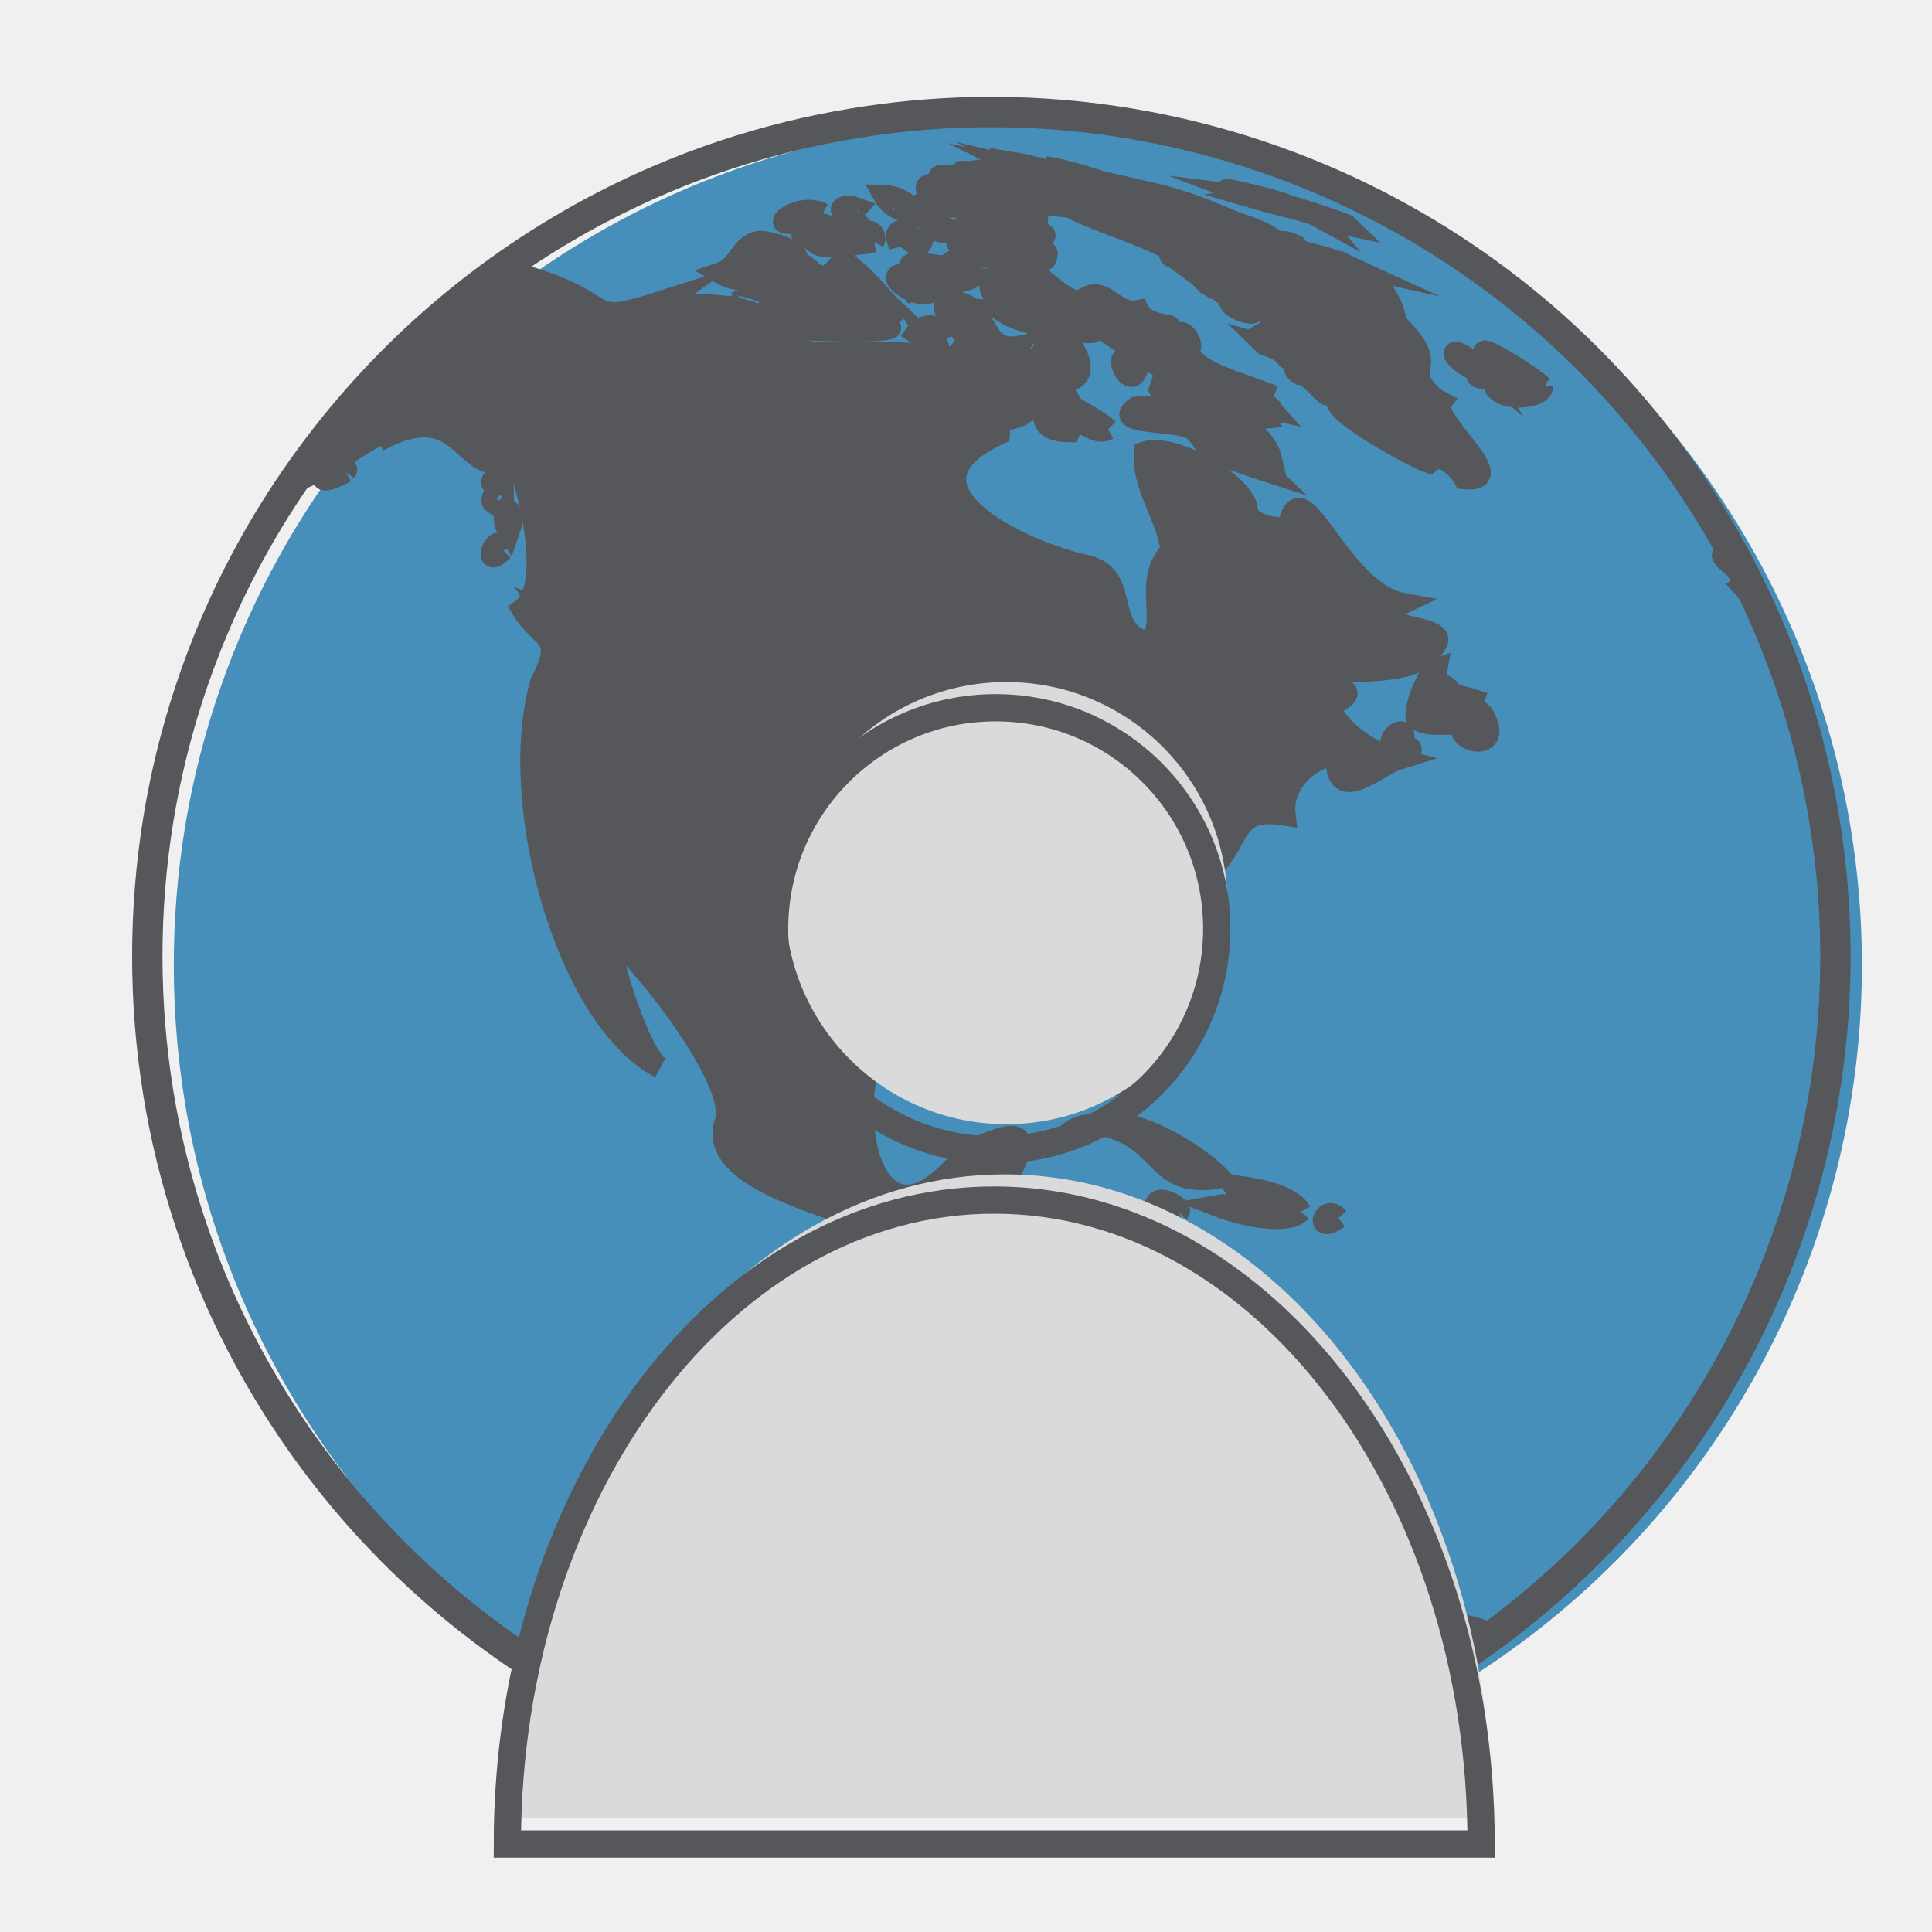
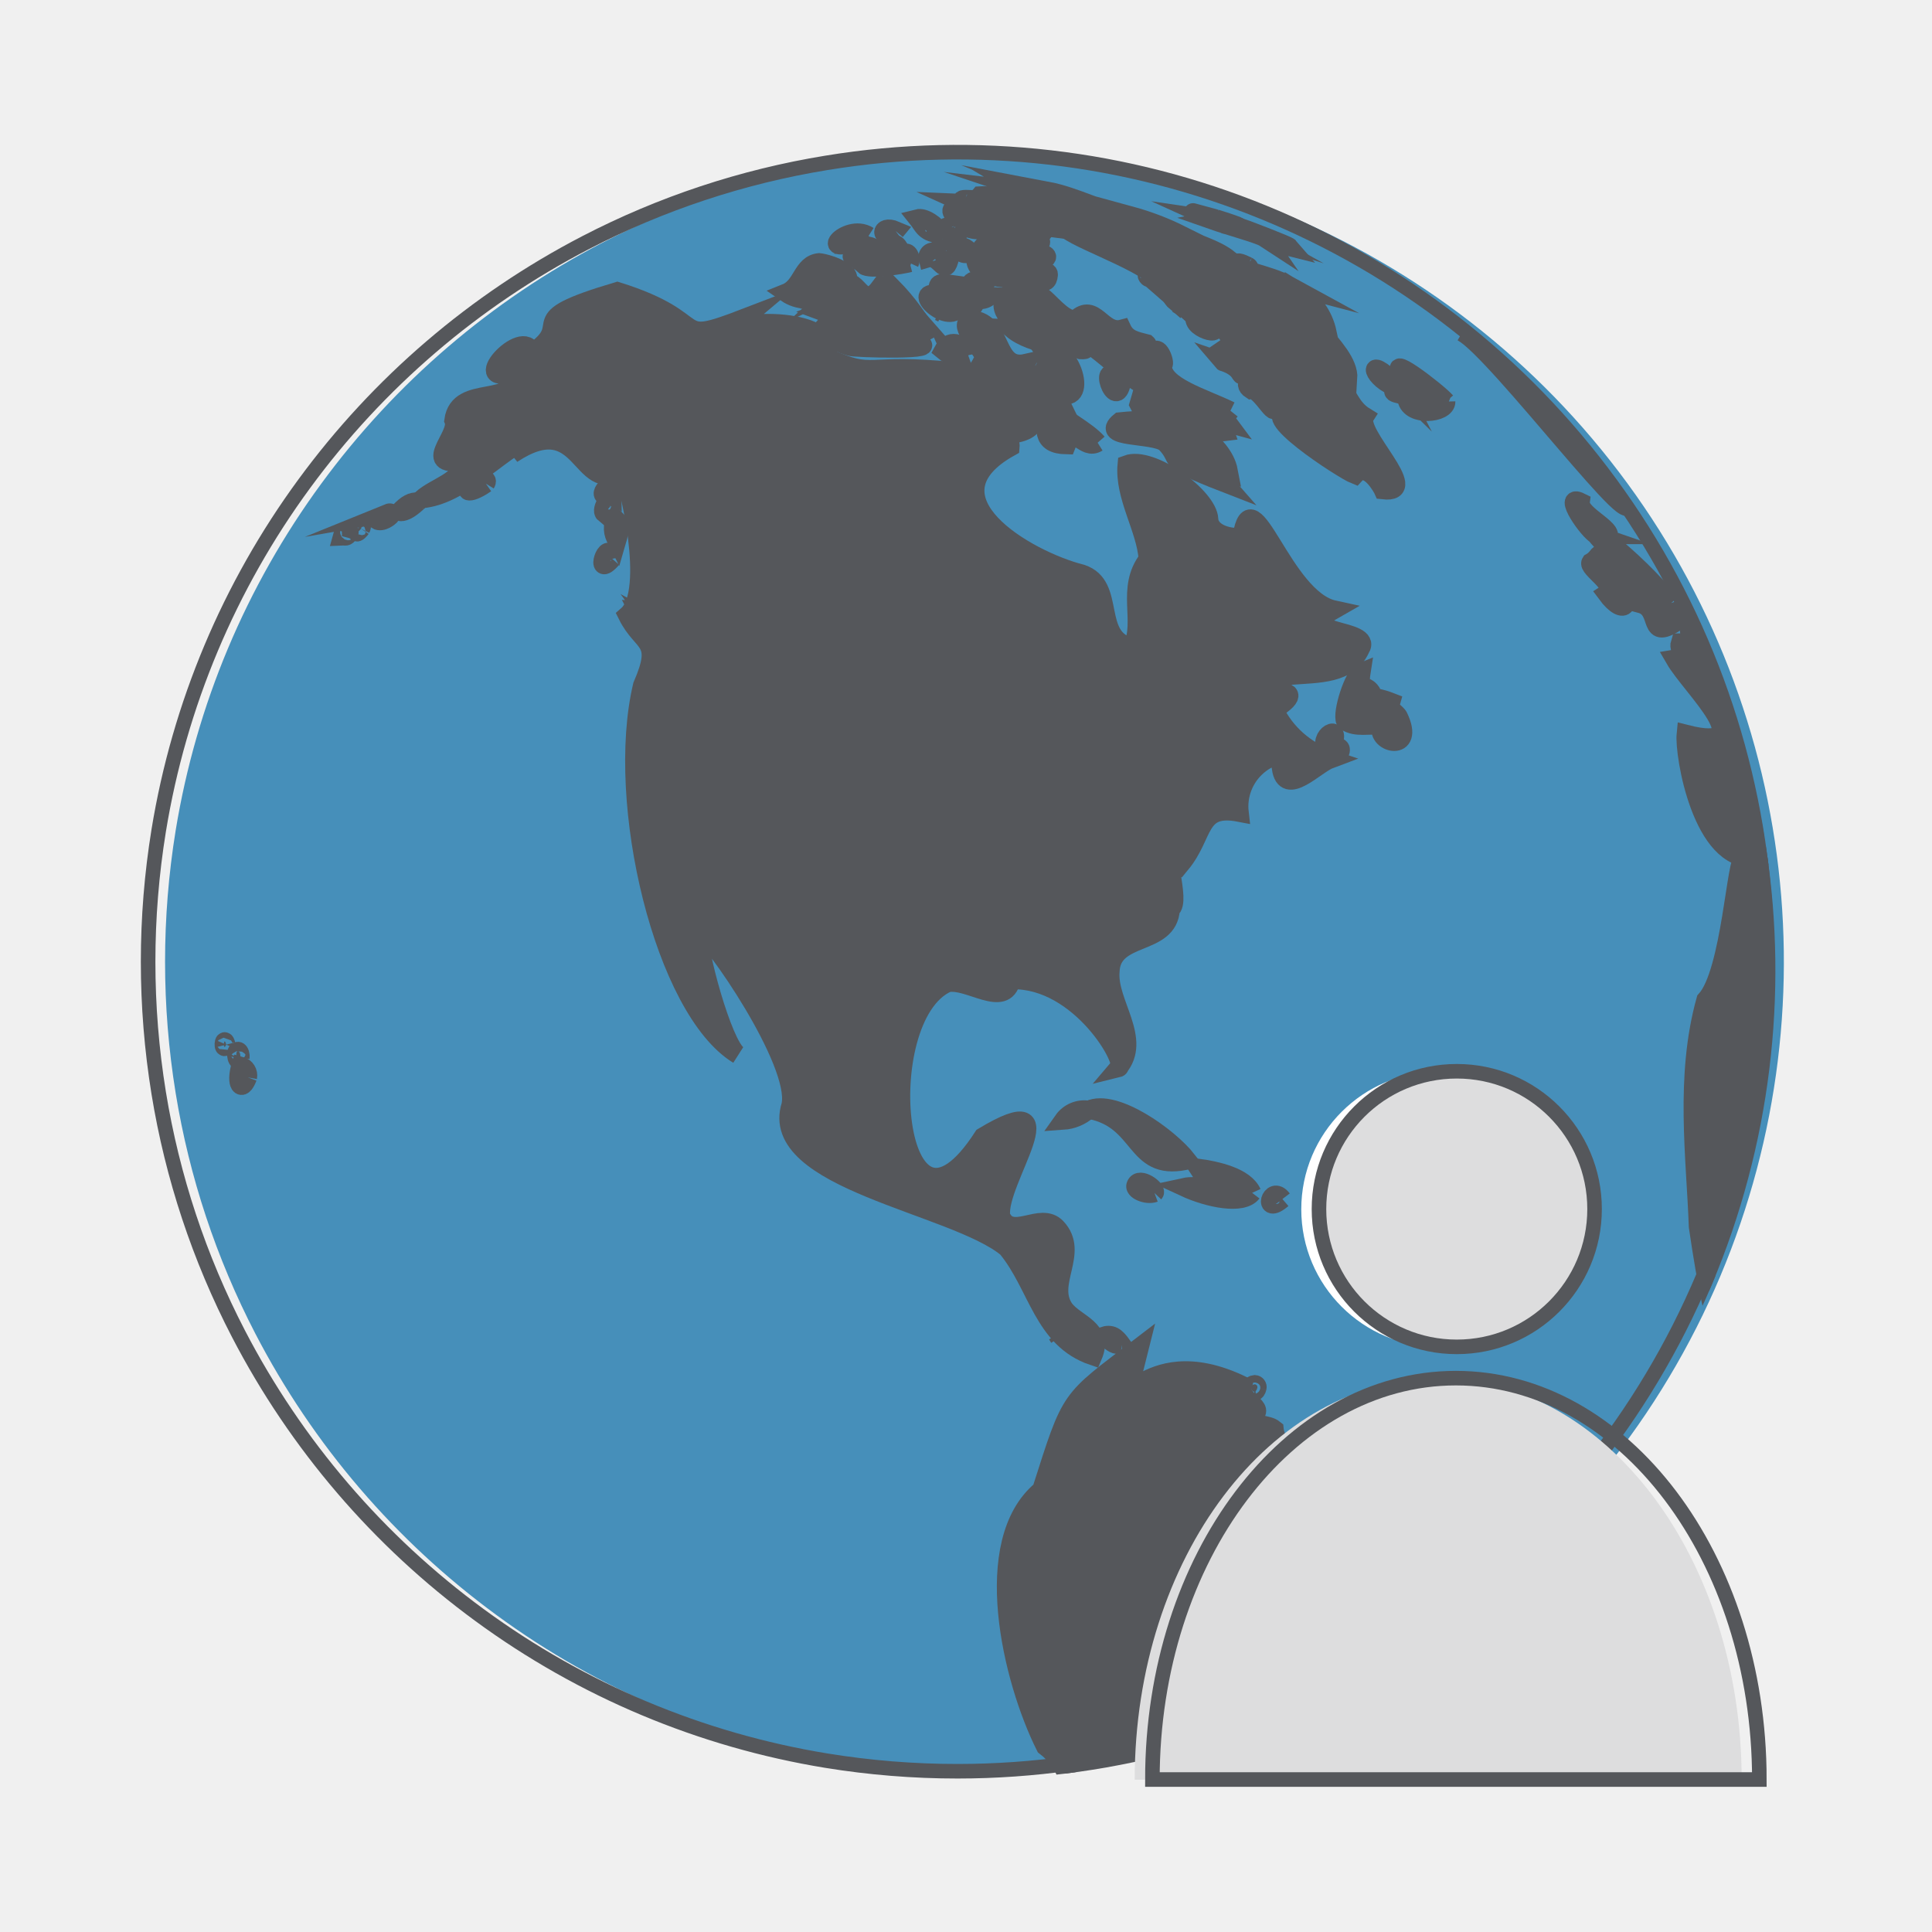
<svg xmlns="http://www.w3.org/2000/svg" id="Layer_1" data-name="Layer 1" viewBox="0 0 141.732 141.732">
  <defs>
-     <style>.cls-1,.cls-3,.cls-7{fill:none;}.cls-2{fill:#468fba;}.cls-3,.cls-5,.cls-7{stroke:#55575b;stroke-miterlimit:10;}.cls-3{stroke-width:2.227px;}.cls-4{clip-path:url(#clip-path);}.cls-5{fill:#55575b;stroke-width:1.547px;}.cls-6{fill:#dadada;}.cls-7{stroke-width:2px;}</style>
+     <style>.cls-1,.cls-3{fill:none;}.cls-2{fill:#468fba;}.cls-3,.cls-5,.cls-8{stroke:#55575b;stroke-miterlimit:10;}.cls-3,.cls-8{stroke-width:1.068px;}.cls-4{clip-path:url(#clip-path);}.cls-5{fill:#55575b;stroke-width:1.357px;}.cls-6{fill:#fff;}.cls-7,.cls-8{fill:#ddddde;}</style>
    <clipPath id="clip-path">
-       <path class="cls-1" d="M71.986,132.151a62.356,62.356,0,0,1-10.044-.811,61.658,61.658,0,0,1-26.528-11.138A62.181,62.181,0,0,1,16.971,98.682a61.49,61.49,0,0,1-6.102-18.414,62.644,62.644,0,0,1,0-20.09,61.654,61.654,0,0,1,11.138-26.529A62.176,62.176,0,0,1,43.528,15.208a61.492,61.492,0,0,1,18.414-6.101A61.931,61.931,0,1,1,71.986,132.151Z" />
+       <path class="cls-1" d="M70.871,130.56a59.793,59.793,0,0,1-9.632-.777,59.125,59.125,0,0,1-25.439-10.681A59.627,59.627,0,0,1,18.116,98.466a58.964,58.964,0,0,1-5.851-17.657,60.072,60.072,0,0,1,0-19.265,59.122,59.122,0,0,1,10.681-25.439A59.621,59.621,0,0,1,43.581,18.421a58.965,58.965,0,0,1,17.657-5.851A59.387,59.387,0,1,1,70.871,130.56Z" />
    </clipPath>
  </defs>
-   <path class="cls-2" d="M74.677,132.729a62.356,62.356,0,0,1-10.044-.811,61.658,61.658,0,0,1-26.528-11.138A62.181,62.181,0,0,1,19.662,99.26,61.489,61.489,0,0,1,13.56,80.846a62.644,62.644,0,0,1,0-20.09A61.655,61.655,0,0,1,24.698,34.227,62.176,62.176,0,0,1,46.219,15.786a61.492,61.492,0,0,1,18.414-6.101,61.931,61.931,0,1,1,10.044,123.045Z" />
-   <path class="cls-3" d="M72.734,132.082a62.356,62.356,0,0,1-10.044-.811A61.658,61.658,0,0,1,36.162,120.133,62.181,62.181,0,0,1,17.719,98.613a61.489,61.489,0,0,1-6.102-18.414,62.645,62.645,0,0,1,0-20.09A61.655,61.655,0,0,1,22.756,33.58,62.176,62.176,0,0,1,44.276,15.139,61.492,61.492,0,0,1,62.69,9.038a61.931,61.931,0,1,1,10.044,123.045Z" />
+   <path class="cls-2" d="M71.492,129.939a59.793,59.793,0,0,1-9.632-.777A59.125,59.125,0,0,1,36.422,118.481,59.627,59.627,0,0,1,18.737,97.845a58.964,58.964,0,0,1-5.851-17.657,60.072,60.072,0,0,1,0-19.265,59.122,59.122,0,0,1,10.681-25.439A59.621,59.621,0,0,1,44.203,17.8a58.965,58.965,0,0,1,17.657-5.851A59.387,59.387,0,1,1,71.492,129.939Z" />
+   <path class="cls-3" d="M70.25,129.939a59.793,59.793,0,0,1-9.632-.777A59.125,59.125,0,0,1,35.179,118.481,59.627,59.627,0,0,1,17.494,97.845a58.964,58.964,0,0,1-5.851-17.657,60.072,60.072,0,0,1,0-19.265A59.122,59.122,0,0,1,22.324,35.483,59.621,59.621,0,0,1,42.96,17.8a58.965,58.965,0,0,1,17.657-5.851,59.387,59.387,0,1,1,9.632,117.99Z" />
  <g class="cls-4">
-     <path class="cls-5" d="M113.704,125.95c-3.756,4.617-11.138,14.618-18.154,15.85-3.388,3.14-6.034,7.23-11.543,7.386-.157,2.175-.236,3.267-3.172,3.137-4.356.739-6.724,6.827-10.018,9.681.003.683,1.328,2.083-1.328,1.222,1.258-.36.619-.87-.319-1.08,1.107-1.621-.496-3.801.764-4.859l-.102.318c-.304-3.28,15.099-21.014,6.674-26.379-3.053-5.091-6.059-15.642-.345-19.614,2.802-7.342,2.431-6.724,8.993-10.934-2.131,7.125-.24-1.013,9.425,2.942-.419,1.249,2.346,1.617.843,2.419.408.771,1.407.483,2.047.923.309,2.706,8.202,5.527,7.299,6.184,1.045,1.913-.733,3.297-2.792,4.9,4.867,1.067,13.782,2.03,11.73,7.905" />
-     <path class="cls-5" d="M93.451,17.486c-.002.004-.003.002 0-0l-0.0 0" />
-     <path class="cls-5" d="M12.864,38.431c-.266.327-.348.206-.653.218.087-.276.777-.607.653-.218" />
-     <path class="cls-5" d="M159.075,89.711a67.412,67.412,0,0,0-6.683-29.192l.002.014c-1.205-1.689-1.205-1.689-1.371-1.811-.118.303-.105.329.566,1.692,1.603,6.679,7.571,10.918,7.474,30.592q.013-.644.012-1.295M150.158,56.221q-.515-.914-1.056-1.815.523.909,1.056,1.815M123.392,28.001a74.857,74.857,0,0,0-8.579-4.961c.23.141.23.141.849.495-.226-.11-.446-.227-.669-.342.249.157.504.306.757.458-.364-.193-.718-.399-1.084-.589,3.126,1.414,17.088,17.022,14.89,12.517,2.202,1.454,3.542,3.58,5.671,5.09.115-.565.289-1.418-11.514-11.815,3.498,1.642,5.673,5.149,8.866,6.889a3.172,3.172,0,0,0-.137-.456c1.983.946,1.64,2.366,4.93,5.809,1.155,3.675-3.777-.423-4.364-1.853.016,1.397,2.363,2.896,2.313,4.558a1.404,1.404,0,0,1-.442-.306c-.248,1.09,1.545,3.271-.32,3.298-.294.769,1.161,1.018-.5,1.245,1.489,2.16,8.121,7.252,1.031,5.744-.191,1.583,1.472,9.867,6.253,9.462.106-11.217,1.633-11.506,7.849-.874a9.99,9.99,0,0,0-.557-2.485,1.727,1.727,0,0,1,.429.32c-1.296-2.612-4.536-4.24-5.186-7.179,2.641,2.156,6.442,8.434,8.109,11.523-.121-.538-.121-.538-1.912-4.711a3.311,3.311,0,0,1,.449.59c-.163-.279-.401-1.401.518-.283.024-.204.024-.204-3.248-7.234.884.745,1.139,1.779,1.74,2.653-5.578-10.946-15.613-20.552-26.66-27.866.145.075.332.185.468.272-.015-.01.034.022.049.032" />
-     <path class="cls-5" d="M155.532,111.181c4.272-12.463,4.397-24.069,1.209-36.871.103.327.232.765.324,1.094.16-2.457-1.436-2.924-3.666-6.075-.352.997.1,1.98.078,2.971-4.974-4.86-3.232-10.714-13.129-8.906-.659-.354-1.142,8.643-3.453,10.737-1.957,5.876-.911,12.089-.689,17.341,3.312,18.812,4.325,4.448,12.925,11.034,1.81,3.409-4.009,22.987-20.205,41.699,2.442-.013,19.036-11.547,26.605-33.025" />
-     <path class="cls-5" d="M69.091,13.188a.38.38,0,0,0-.075-.024c.025.009.05.018.075.024m6.742-.033c.027-.003.063-.011.089-.016-.574-.175-3.353-.83-3.04-.467-.524-.034-.769-.288-1.354-.156.13.099.31.134.437.237a3.752,3.752,0,0,0-1.418-.172c-.063.061.856.361.956.437-6.203-.63.436.813,1.93.913-.815-.04-1.126.054-.875.493-1.581-.583-2.83-.551.906.897-2.468-.516-1.351.621.308.969.147.927-1.785-.685-2.081-.312.419.767-.233,1.266,1.528,1.368.566-.613,2.508.276,3.009.192,2.031-.605-3.847-1.001-.844-1.219,1.345-.061.337-.251.772-.727-.277-.54-2.781-.932-.307-.668-1.066-.615.074-.192.66-.232-.314-.364-.649-.393-.18-.85-.518-.51-2.412-.637-.497-.689" />
-     <path class="cls-5" d="M93.445,29.05c-.329.346-.623.486-.196.964-.863-.199-.508.112-.286.655-1.494.168-1.866-2.086-3.63-1.929-.496,1.371,3.418,2.587,3.947,4.919-.957-.365-1.954-1.568-3.079-1.297.841.805,1.899,1.422,2.738,2.227-5.906-1.918-3.803-1.641-5.447-3.072-1.096-.751-6.118-.305-4.16-1.641,1.98-.183,2.647.117,1.729-1.323.455-1.278.455-1.278.24-1.544-2.023-.872-4.524-3.386-6.604-3.743,1.726,1.154,1.726,1.154,1.064,1.135-.695-.224-4.4-.24-6.322-1.61a6.289,6.289,0,0,0,1.028-.033c-1.217-.481-3.157-1.997-.554-3.027.803.093.753.235.653.517-.899,1.082,2.681,3.947.794,1.575-.376-4.137,2.075.46,3.932.234,1.769-1.406,2.406,1.143,4.243.728.444.792,1.222.901,2.261,1.125.348.255-.354,1.208.645.607.52-.574,1.152,1.075.818,1.018-.204,1.61,3.813,2.534,6.185,3.514" />
-     <path class="cls-5" d="M54.555,20.556l.005 0q-.179-.015-.359-.028c.118.011.236.02.354.028m11.46,3.036a18.08,18.08,0,0,0-3.52-4.015,4.793,4.793,0,0,1-.318,1.439c-.329-.437-.476-.95-.813-1.384-1.725,1.93-2.031-1.332-3.608-.115,2.105-.846-.977-1.741-1.92-1.819-1.581.136-1.526,1.832-3.03,2.336,1.026.605,1.984.669,3.648.112-.306.371-.296.373.195.501,2.219.517.207.532-.584.803,1.092.34,2.259.485,3.321.903-5.907-.302-1.995,1.549-.727,1.792.175.131,9.247.34,5.961-.354-.076-.782.908-.315,1.396-.2" />
-     <path class="cls-5" d="M139.95,137.282c-.117.125-.235.249-.357.371a98.149,98.149,0,0,0,7.262-9.126,79.224,79.224,0,0,1-6.906,8.755" />
-     <path class="cls-5" d="M126.841,38.551l.002.001c-.016-.005-.032-.009-.048-.014l.046.013m-.048-.014.002.001-.031-.009.029.008m6.951,5.225a38.553,38.553,0,0,0-5.977-4.868c1.343-.629-2.461-1.817-2.301-2.86-1.735-.722.683,2.233,1.474,2.547l-.069-.021c.905.959,3.969,3.073,4.073,5.263,2.025.446.425,3.025,3.516,1.256-.952-.761-.417-.615-.716-1.317" />
-     <path class="cls-5" d="M68.603,14.435l.003 0-.021-.001.019.001m.114.004h0c-.037-.002-.075-.002-.112-.003.037.001.074.003.112.003m2.921.346c.034-.006.081-.01.115-.014-3.037-2.327-5.766-1.001-1.895-.004-2.02-.084.918,1.076,1.78.018" />
-     <path class="cls-5" d="M113.277,28.631c-.055-.019-.111-.036-.167-.052.055.017.111.035.167.052m-.106-.284c-.793-.755-6.085-4.157-3.719-1.746-.988-.25-1.403-.606-.752.454-3.196-2.629-2.149-.24-.068.196-.963.679.836.342.934.934.313,1.366,3.633,1.095,3.605.162" />
-     <path class="cls-5" d="M74.764,18.777l.011-.002c-.121.015-.24.037-.359.056.116-.017.232-.036.348-.055m2.058-.134c.11-.757-4.432.029-6.307-1.89-1.296,1.255.869,2.63,4.292,2.018.718-.129,1.904,1.048,2.015-.128" />
-     <path class="cls-5" d="M64.12,17.742c-.727.161-3.695.554-4.176.194.484-.245,1.082-.226,1.567-.468-.551-.018-3.456.067-2.489-.385,1.483-.322.21-1.263,2.797-.08,1.443.573.479-.496.466-.508.667-.641.896.331,1.307.674.209-.531.779.124.527.574" />
-     <path class="cls-5" d="M93.136,14.854q-.15-.037-.301-.072.15.037.301.072m1.747.324c-.656-.207-2.643-.71-2.952-.748a4.43,4.43,0,0,0,.521.163c-.247-.025-.462-.174-.726-.128,1.499.441,4.33,1.088,4.82,1.356l-.028-.033c.688.144,1.384.544,2.311.734-.149-.145-3.559-1.221-3.947-1.344" />
-     <path class="cls-5" d="M108.833,52.468c1.579,2.76-2.121,2.08-1.604.709-1.083-.182-2.259.204-3.279-.371-.369-.647.773-3.548,1.469-3.776-.318,1.697.611.666,1.109,1.895-.072.053.543.062,1.607.409-.213.639.495.779.699,1.135" />
-     <path class="cls-5" d="M92.2,14.424c-.127-.028.174.055.176.05-.056-.021-.118-.032-.176-.05m-.088-.071-2.086-.474c-.071-.019,3.506.902,4.308,1.116-.174-.082-1.274-.4-2.222-.642" />
-     <path class="cls-5" d="M67.063,21.577c-.079-.033-.159-.071-.237-.1.078.034.156.07.237.1m1.73-.821c-.237-.575-1.744-.575-.418-1.331-1.422-.161-1.886-.363-1.629.734-2.893-.469,1.465,2.862,2.047.597" />
-     <path class="cls-5" d="M128.612,41.325c1.941,2.736.826,3.547-.784,1.72,1.102-.595-1.785-1.953-1.441-2.397,1.117-.52.39-1.363,2.225.678" />
-     <path class="cls-5" d="M81.302,31.496c-1.251.657-2.093-1.413-2.84.181-2.38-.038-2.092-1.278-1.523-3.013,1.261,1.05,3.344,1.858,4.363,2.831" />
-     <path class="cls-5" d="M71.817,19.593a1.241,1.241,0,0,1-1.642.924c-.415,2.294-2.153-3.135,1.642-.924" />
-     <path class="cls-5" d="M57.445,16.367a.612.612,0,0,0-.069-.008c.023.003.046.007.069.008m2.916-.702c-2.069-1.1-5.307,2.079,0,0" />
-     <path class="cls-5" d="M65.359,14.842c-.024-.075-.076-.129-.092-.126-.038.013.009.151.092.126m1.74.696.017 0A2.932,2.932,0,0,0,64.822,14.34a2.372,2.372,0,0,0,2.277,1.199" />
-     <path class="cls-5" d="M67.807,17.273c-.452,1.77-.886-.178-2.051.112-.092-.294.415-.809,1.034-.258-.685-.907,1.127-.381,1.017.147" />
-     <path class="cls-5" d="M89.278,86.434c-4.719.784-3.856-3.136-8.731-3.911,2.298-.899,7.258,2.042,8.967,3.867-.071.013-.165.033-.237.044" />
-     <path class="cls-5" d="M95.429,88.883c-.864.946-3.942.453-6.23-.434,1.397-.256,2.817.462,1.298-1.47,1.715.197,4.259.665,4.932,1.904" />
-     <path class="cls-5" d="M69.464,24.805a2.71,2.71,0,0,1-2.3-.358,1.304,1.304,0,0,1,2.3.358" />
-     <path class="cls-5" d="M68.103,15.549l.009 0c-.023-.001-.047-.002-.07-.002a.538.538,0,0,0,.062.002m.01 0v0l-.001,0,.001,0m.001,0h0l-.001,0,.001,0m.001,0h0l-.001,0h0l.001,0m.068.002.003 0-.07-.002.067.002m.02.001-.017-.001a.095.095,0,0,0,.017.001m.408-.192c-.042-.177-.445-.392-.979-.429-.957.206,1.043.991.979.429" />
-     <path class="cls-5" d="M83.545,26.899l-.001-.003c.009.022.018.044.028.065-.008-.021-.017-.041-.026-.062M83.48,26.747l0,0c.006.016.014.031.02.047L83.48,26.747m.025.059c-2.48-2.117-.528,2.594.009.022l.029.067c-.014-.033-.028-.066-.042-.099l.003.007.001.003" />
-     <path class="cls-5" d="M69.256,17.024l.007-0c-.059-.001-.117.007-.175.011.056-.003.112-.007.169-.011m.287-.128c-.08-.337-.903-.554-1.342-.444.289.383,1.032.849,1.342.444" />
-     <path class="cls-5" d="M62.831,15.306c-1.416.893-1.571-.621.042-.043-.012.013-.029.03-.042.043" />
-     <path class="cls-5" d="M105.515,117.276c-1.163,1.254-2.193,1.04-2.173.423-.004.041-.007.082-.011.123.008-.096.016-.193.024-.289-.001.026-.003.053-.005.079-.239-.967,2.116-.903,2.166-.337" />
-     <path class="cls-5" d="M77.756,99.96c-.05-.08-.112-.154-.168-.232.058.076.107.157.168.232M42.069,47.894,42.081,47.865a1.573,1.573,0,0,0-.49.915,4.99,4.99,0,0,0,.479-.885m.079-.217a2.75,2.75,0,0,1-.557,1.102c-.184-1.258-.057-2.505-.989-3.567,1.339.609,2.004,1.459,1.547,2.465m-1.615-2.503a1.428,1.428,0,0,1-1.294-.852,1.49,1.49,0,0,1,1.313.851l-.019 0m64.808,2.088c1.255-1.647-6.482-1.053-2.412-2.992-4.712-.85-7.495-10.48-8.446-5.597-.834.176-2.933-.165-2.992-1.332-.087-1.698-5.257-4.895-7.521-4.184-.28,2.453,1.744,4.916,1.925,7.247-2.057,2.224-.273,4.751-1.442,6.741-3.657-.661-1.363-4.735-4.613-5.628-5.075-1.069-14.8-5.843-6.516-9.684.071-.593-.652-.762-1.171-.999,3.355.274,4.838-1.418,1.107-2.502,2.097.383,3.752.722,2.725-.468.607-.138.607-.138,1.732.231l-.261-.448c3.341,1.348,1.432-4.013-1.232-3.355,1.739,2.116-2.915,3.316-1.475,1.113-2.933.552-2.026-3.125-4.908-3.323-1.58.267.568,1.816,1.103,2.853-.995,1.893-1.577,1.374-2.712.292a1.128,1.128,0,0,1,.106.826c-8.46-.757-7.332.625-11.806-1.107,1.294-3.09-8.363-3.119-9.987-1.67-.248-.957,1.858-.848,2.575-1.357-7.151,2.296-2.819.319-11.738-2.01C27.988,22.236,33.75,22.239,29.579,24.612c-.719-2.212-6.395,2.96-1.238,1.36-.096,2.953-5.466.904-5.937,3.818.587,1.183-3.304,3.737,1.195,3.086-.69,1.654-2.769,1.938-4.129,2.931,3.725-.268,6.808-3.503,10.236-4.852-.641.478-1.318.921-1.94,1.418,6.514-3.603,6.104,3.304,10.03,1.262.571.689,3.003,9.242.491,11.059,1.403,2.361,3.24,1.782,1.37,5.384-2.539,8.949,1.987,24.787,8.768,28.254-1.399-.775-3.788-8.148-3.585-9.512,1.124.324,9.214,10.09,8.394,13.362-2.185,5.74,14.929,7.582,19.769,10.926,2.835,2.881,3.26,6.955,7.874,8.268,1.06-2.094-1.563-2.464-2.598-3.612-1.645-1.962,1.44-4.312-.73-6.231-1.452-1.284-4.147,1.012-5.089-.879-.42-2.666,6.609-10.209-1.637-6.069-8.147,10.58-10.303-9.125-3.257-11.754,1.936-.34,5.244,2.023,5.848-.229,6.347-.154,10.771,6.527,9.791,6.729,2.236-2.186-.98-4.976-.741-7.365.109-2.991,5.312-1.867,5.517-4.781,1.112-.597-1.164-5.096.943-3.46,2.222-2.248,1.46-4.558,5.35-3.931-.342-2.86,2.851-5.262,6.148-4.409-2.227.871-2.227.871-2.346,1.008.404,2.289,3.13-.264,4.512-.694a8.433,8.433,0,0,1-5.132-3.782c4.308-2.177-2.84-1.62-4.213,1.027,1.209-6.065,9.945-1.73,12.099-5.683" />
-     <path class="cls-5" d="M103.52,54.96c.047.313-.398.616-1.004.215-1.479-.943,1.027-2.38.366-.75-.236.362.638.23.638.535" />
-     <path class="cls-5" d="M24.8,34.345q-.057.02-.112.042c.037-.014.076-.027.112-.042m-.113.043 0-0-0.0 0m.67.24c.278-.381-.275-.437-.757-.206l.039-.015c-1.662.856-.914,1.176.718.221" />
-     <path class="cls-5" d="M132.175,38.479h0m0,0h0m0,0v0m0,0v0m0,0h0m0,0h0m0,0h0m0,0h0m0,0h0m0,0h0m0,0v0m0,0h0m0,0h0m0,0h0m0,0h0m0,0v0m0,0h0m0,0h0m0,0h0m0,0v0m0,0v0m0,0h0m0,0h0m0,0h0m0,0v0m0,0h0m0,0h0m0,0h0m0,0h0m0,0h0m0,0h0m0,0h0m0,0v0m0,0h0m0,0v0l0,0m0,0h0m0,0,0,0v0m0,0v0m0,0h0m0,0v0m0,0v0m0,0v0m0,0v0m0,0v0m0,0h0m0,0v0m0,0,0,0,0,0m0,0v0m0,0h0m0,0v0m0-0v0m0,0v0m0-0v0m0,0v0m0,0v0m0,0v0m0,0,0,0,0,0m0-0v0m0-0v0m0,0h0m0,0v0m0,0v0m-0-.001,0,0,0.0.001-0-.001m-.009-.075-0-.001c.002.026.006.051.009.076-.003-.025-.006-.05-.009-.075m-.382-.649c-.025-.026-.058-.059-.083-.085-.089.32.316,1.389.464.729l0,0c-.008-.146-.014-.261-.381-.645" />
-     <path class="cls-5" d="M134.678,40.348c1.666,2.211-1.349-1.005,0,0" />
-     <path class="cls-5" d="M3.592,80.048c-.571,1.257-1.177.512-.663-.884a.789.789,0,0,1,.663.884" />
-     <path class="cls-5" d="M37.321,38.95a1.405,1.405,0,0,1-.109-1.649c.423.367.459.796.14,1.701l-.031-.052" />
-     <path class="cls-5" d="M19.099,36.065c-.849.648-1.284.757-1.675.721a2.236,2.236,0,0,1,1.746-.776l-.071.055" />
-     <path class="cls-5" d="M94.086,17.773l-0-0.0.009.008-.009-.008m-.015-.014h0l.015.014-.015-.014m1.028.258c.06.018-1.106-.5-.98-.216.199.124,1.268.405.98.216" />
-     <path class="cls-5" d="M36.912,40.374c-1.76,1.699-.41-1.781,0,0" />
-     <path class="cls-5" d="M86.5,88.895c-.718.222-1.95-.218-1.712-.612.332-.701,2.011.349,1.712.612" />
-     <path class="cls-5" d="M16.61,37.12c-.006.006-.723.558-1.254.297a3.78,3.78,0,0,1,1.171-.565l-.065.009c.225-.076.338.09.148.258" />
-     <path class="cls-5" d="M80.388,82.58a4.278,4.278,0,0,1-2.247.774,2.613,2.613,0,0,1,2.312-.819l-.064.045" />
-     <path class="cls-5" d="M80.484,82.534c-.002.005-.015.006-.032.002.007-.007.03-.012.032-.001" />
-     <path class="cls-5" d="M36.906,35.377c-1.893.764-.014-1.487.008.005l-.008-.005" />
-     <path class="cls-5" d="M98.198,89.356c-1.868,1.348-1.064-1.176,0,0" />
-     <path class="cls-5" d="M36.646,36.328a3.136,3.136,0,0,1-.447.596c-.457-.309.706-1.712.447-.596" />
-     <path class="cls-5" d="M80.528,82.516c-.051.055-.048-.027,0,0" />
-     <path class="cls-5" d="M99.656,19.913c-.067-.038-.159-.085-.227-.121.294,2.411-2.695-1.822-.981.71a4.609,4.609,0,0,0-3.199-1.658,33.381,33.381,0,0,1,3.489.58c-1.94-.89-4.292-.954-6.09-2.129.263-.16.448.165.72.189-1.371-.922-3.134-1.179-4.62-1.905l.185.008a28.378,28.378,0,0,0-4.617-1.472l.139.102c-2.694-.38-5.092-1.567-7.771-1.99.716.249,1.475.385,2.203.602-.584-.134-1.162-.287-1.752-.404.117.043.117.043.836.246a2.72,2.72,0,0,1-.597-.116c.124.051.29.118.415.168-1.071-.22-2.099-.568-3.183-.75.123.135.123.135.995.352-.117-.015-.273-.033-.39-.045a7.173,7.173,0,0,0,.859.186c-.107-.005-.25-.017-.356-.031.273.078.551.142.826.214a2.623,2.623,0,0,1-.556-.069,3.464,3.464,0,0,0,.893.317,5.253,5.253,0,0,1-.848-.225l.173.069a2.982,2.982,0,0,1-.598-.073,3.959,3.959,0,0,0,.426.182l-.179.013c3.023,1.183-.387,1.424,3.357,2.277-.146.201-.452.053-.689.074,1.635,1.02,8.376,2.875,8.773,4.36.65.383.686.837,1.186,1.187.44-1.096,2.469.871,2.8.85-.466.046-2.463-.496-1.07.221-.489,1.063,3.64,1.806.692.26,1.32-.035,3.128,1.546,2.417,1.958,1.705.477.763,1.478.318.504-.631.151-.688.938-.881.748,2.561.726.812,1.651,2.924.502.07.534-1.347,1.111-.339,1.652.903-.116,2.664,2.961,1.939.688a9.049,9.049,0,0,1,1.733,1.016c-3.716-.174,4.702,4.426,5.835,4.795,1.19-1.089,2.552,1.143,2.564,1.167,3.721.362-2.597-4.394-1.658-5.628-1.328-.68-1.51-1.759-2.414-2.463.448-.106-.018-.774.113-1.099a9.894,9.894,0,0,1,.757.665c.099-1.221-1.42-2.515-2.562-3.701q.334.079.667.162a4.95,4.95,0,0,0-2.657-3.145" />
-     <path class="cls-5" d="M83.491,100.52c-.813-.047-.486.022-1.725-.677.818-.218,1.189.018,1.762.675l-.036.002" />
-     <path class="cls-5" d="M2.912,78.554c-.257.623-.569-.532-.212-.52.162.021.241.33.212.52" />
-     <path class="cls-5" d="M13.939,38.079c-.048.059-.367.373-.41.235-.124-.191.716-.755.41-.235" />
-     <path class="cls-5" d="M95.906,103.793c-.229.78-1.015-.193-.233-.264.202.024.253.152.233.264" />
-     <path class="cls-5" d="M86.025,18.824c.02.235-.488-.35.013.017l-.014-.017 0.0 0" />
-     <path class="cls-5" d="M92.303,22.569c.145.259-.278-.024-.224-.167a1.858,1.858,0,0,1,.224.167" />
-     <path class="cls-5" d="M1.616,77.544c-.337.65-.242-.791,0,0" />
+     <path class="cls-5" d="M106.517,123.052c-3.013,4.427-8.935,14.018-14.564,15.199-2.718,3.011-4.841,6.933-9.26,7.082-.126,2.086-.19,3.132-2.545,3.008-3.495.708-5.394,6.546-8.037,9.284.002.655,1.065,1.997-1.066,1.172,1.009-.345.496-.834-.256-1.036.888-1.554-.398-3.644.613-4.659l-.082.305c-.244-3.146,12.113-20.15,5.354-25.295-2.449-4.882-4.861-14.999-.277-18.809,2.248-7.04,1.95-6.448,7.214-10.485-1.709,6.832-.192-.972,7.561,2.821-.336,1.198,1.882,1.551.676,2.319.327.739,1.129.464,1.643.885.248,2.595,6.58,5.3,5.855,5.93.838,1.835-.588,3.162-2.24,4.698,3.905,1.023,11.057,1.946,9.41,7.58" />
+     <polyline class="cls-5" points="90.269 19.043 90.269 19.043 90.269 19.043" />
+     <path class="cls-5" d="M25.619,39.127c-.213.314-.279.197-.524.209.07-.265.623-.582.524-.209" />
+     <path class="cls-5" d="M142.915,88.301a75.267,75.267,0,0,0-5.362-27.993l.002.014c-.967-1.62-.967-1.62-1.1-1.737-.095.291-.085.316.454,1.622,1.286,6.405,6.074,10.47,5.996,29.335q.01-.617.01-1.241m-7.154-32.114q-.413-.877-.847-1.741.42.872.847,1.741M114.289,29.126a58.638,58.638,0,0,0-6.882-4.757c.184.135.184.135.681.475-.181-.105-.358-.218-.537-.328.2.15.404.294.607.439-.292-.185-.576-.382-.869-.565,2.508,1.356,13.709,16.323,11.946,12.002,1.766,1.394,2.841,3.433,4.55,4.881.092-.542.232-1.36-9.237-11.33,2.806,1.574,4.551,4.937,7.113,6.606a3.499,3.499,0,0,0-.11-.437c1.591.907,1.316,2.269,3.955,5.57.927,3.524-3.03-.406-3.501-1.777.013,1.339,1.896,2.777,1.856,4.37a1.147,1.147,0,0,1-.354-.293c-.199,1.045,1.239,3.137-.257,3.163-.236.737.931.976-.401,1.194,1.195,2.072,6.515,6.954.827,5.508-.154,1.518,1.181,9.462,5.017,9.073.085-10.756,1.31-11.033,6.297-.838a11.203,11.203,0,0,0-.447-2.383,1.436,1.436,0,0,1,.344.306c-1.04-2.504-3.639-4.066-4.161-6.884,2.119,2.068,5.168,8.088,6.505,11.05a33.914,33.914,0,0,0-1.534-4.518,3.173,3.173,0,0,1,.36.566c-.131-.268-.322-1.343.415-.271.019-.195.019-.195-2.605-6.937a10.9,10.9,0,0,1,1.396,2.544c-4.475-10.496-12.525-19.708-21.388-26.721.117.072.267.177.376.261-.012-.009.028.021.039.03" />
+     <path class="cls-5" d="M140.073,108.889c3.427-11.951,3.527-23.08.97-35.356.082.314.186.734.26,1.049.129-2.356-1.152-2.804-2.941-5.826a10.265,10.265,0,0,0,.063,2.849c-3.991-4.661-2.593-10.274-10.532-8.54-.528-.339-.916,8.288-2.77,10.296-1.57,5.634-.731,11.593-.553,16.629,2.657,18.039,3.469,4.266,10.369,10.581,1.452,3.269-3.216,22.043-16.21,39.986,1.959-.013,15.271-11.073,21.344-31.668" />
+     <path class="cls-5" d="M70.726,14.921c-.021-.006-.038-.022-.06-.023.02.009.04.017.06.023m5.409-.031c.022-.003.05-.01.072-.015-.46-.168-2.69-.796-2.439-.447-.421-.033-.617-.276-1.086-.149.105.095.249.128.351.227a2.545,2.545,0,0,0-1.137-.165c-.05.058.686.346.767.419-4.976-.604.35.78,1.548.875-.654-.038-.903.052-.702.473-1.268-.559-2.271-.528.727.86-1.98-.494-1.084.595.247.929.118.889-1.432-.657-1.669-.299.337.736-.187,1.214,1.225,1.312.454-.588,2.012.265,2.414.184,1.629-.58-3.086-.96-.677-1.169,1.079-.058.27-.24.619-.697-.222-.518-2.231-.894-.247-.64-.855-.589.059-.185.53-.222-.252-.349-.521-.377-.144-.815-.416-.489-1.935-.611-.399-.661" />
+     <path class="cls-5" d="M90.264,30.132c-.264.332-.5.466-.157.924-.693-.191-.408.108-.23.628-1.198.161-1.497-2.001-2.912-1.85-.398,1.315,2.742,2.481,3.166,4.717-.768-.35-1.567-1.504-2.47-1.244.674.772,1.524,1.363,2.197,2.136-4.738-1.839-3.051-1.574-4.37-2.946-.879-.72-4.908-.293-3.337-1.574,1.588-.176,2.124.112,1.387-1.269.365-1.225.365-1.225.193-1.48-1.623-.836-3.629-3.247-5.298-3.589,1.385,1.107,1.385,1.107.854,1.088-.558-.215-3.53-.23-5.072-1.544a4.227,4.227,0,0,0,.825-.032c-.976-.461-2.533-1.915-.444-2.903.644.09.604.225.524.496-.721,1.038,2.151,3.785.637,1.51-.301-3.967,1.664.442,3.154.225,1.419-1.348,1.93,1.096,3.404.698.356.76.981.864,1.814,1.079.279.244-.284,1.158.517.582.417-.55.924,1.031.656.977-.163,1.543,3.059,2.43,4.962,3.37" />
+     <path class="cls-5" d="M59.065,21.987l.004 0q-.144-.015-.288-.027c.095.01.189.019.284.027M68.258,24.899a16.741,16.741,0,0,0-2.824-3.85,5.369,5.369,0,0,1-.255,1.38c-.264-.419-.382-.911-.652-1.327-1.384,1.851-1.629-1.278-2.895-.11,1.689-.811-.784-1.669-1.541-1.744-1.269.131-1.224,1.757-2.431,2.24a2.708,2.708,0,0,0,2.927.107c-.245.356-.238.358.156.48,1.78.496.166.51-.469.77.876.326,1.812.465,2.664.866-4.739-.289-1.6,1.485-.583,1.718.14.126,7.418.326,4.782-.339-.061-.75.729-.302,1.12-.192" />
+     <path class="cls-5" d="M127.572,133.918c-.094.12-.189.239-.286.356a93.372,93.372,0,0,0,5.826-8.751,75.582,75.582,0,0,1-5.54,8.396" />
+     <path class="cls-5" d="M117.056,39.242l.001 0-.038-.013.037.013m-.039-.013.002.001-.025-.008.023.008m5.577,5.011a32.798,32.798,0,0,0-4.795-4.668c1.077-.603-1.975-1.742-1.846-2.743-1.392-.692.548,2.141,1.183,2.442l-.055-.02c.726.92,3.184,2.947,3.267,5.047,1.624.428.341,2.901,2.821,1.205-.764-.73-.334-.59-.574-1.263" />
+     <path class="cls-5" d="M70.335,16.117l.002 0-.017-.001.015.001m.092.003h0c-.03-.002-.06-.002-.09-.003.03.001.06.003.089.003m2.343.331c.027-.006.065-.01.092-.014-2.436-2.231-4.626-.96-1.52-.004-1.62-.081.736,1.032,1.428.018" />
+     <path class="cls-5" d="M106.174,29.73c-.044-.018-.089-.035-.134-.05.044.017.089.034.134.05m-.085-.272c-.636-.724-4.882-3.986-2.984-1.674-.793-.24-1.126-.581-.603.435-2.564-2.521-1.724-.23-.055.188-.772.652.671.328.75.896.251,1.31,2.914,1.05,2.892.155" />
+     <path class="cls-5" d="M75.278,20.281l.009-.002c-.097.014-.192.035-.288.054.093-.016.186-.034.279-.052m1.651-.128c.088-.726-3.555.027-5.06-1.812-1.039,1.204.697,2.522,3.444,1.935.576-.124,1.527,1.005,1.617-.123" />
+     <path class="cls-5" d="M66.739,19.289c-.583.154-2.964.531-3.35.186.389-.235.868-.216,1.257-.449-.442-.018-2.773.064-1.997-.369,1.19-.309.168-1.211,2.244-.077,1.158.55.384-.475.374-.487.535-.615.719.318,1.049.646.168-.509.625.119.423.55" />
+     <path class="cls-5" d="M90.016,16.519c-.08-.024-.161-.047-.241-.069q.12.035.241.069m1.402.31c-.527-.198-2.12-.681-2.368-.717a3.145,3.145,0,0,0,.418.156c-.198-.024-.37-.167-.582-.123,1.202.423,3.474,1.043,3.867,1.3l-.022-.032c.552.138,1.11.521,1.854.704-.119-.139-2.855-1.171-3.167-1.288" />
+     <path class="cls-5" d="M102.61,52.588c1.267,2.646-1.701,1.995-1.287.68-.869-.174-1.812.196-2.63-.356-.296-.62.62-3.402,1.179-3.621-.255,1.627.49.639.889,1.817-.058.051.436.06,1.289.392-.171.613.397.747.561,1.089" />
+     <path class="cls-5" d="M89.266,16.106c-.102-.026.139.053.141.048-.045-.02-.095-.031-.141-.048m-.07-.068-1.673-.455c-.057-.018,2.813.865,3.456,1.07-.139-.078-1.022-.383-1.782-.615" />
+     <path class="cls-5" d="M69.1,22.966c-.063-.031-.128-.068-.19-.095.063.033.125.067.19.095m1.388-.787c-.19-.551-1.399-.551-.335-1.276-1.141-.154-1.513-.349-1.307.703-2.321-.45,1.175,2.744,1.642.572" />
+     <path class="cls-5" d="M118.477,41.903c1.557,2.624.663,3.401-.629,1.649.884-.571-1.432-1.872-1.156-2.299.896-.498.313-1.307,1.785.65" />
+     <path class="cls-5" d="M80.523,32.477c-1.004.63-1.679-1.355-2.278.174-1.909-.036-1.678-1.226-1.222-2.889,1.011,1.006,2.683,1.782,3.5,2.715" />
+     <path class="cls-5" d="M72.913,21.063a.998.998,0,0,1-1.317.886c-.333,2.199-1.727-3.007,1.317-.886" />
+     <path class="cls-5" d="M61.384,17.97a.415.415,0,0,0-.055-.008.529.529,0,0,0,.055.008m2.339-.673c-1.66-1.055-4.258,1.993,0,0" />
+     <path class="cls-5" d="M67.732,16.508c-.019-.072-.061-.124-.074-.12-.03.013.007.145.074.12m1.396.668.014 0c-.514-.753-1.361-1.273-1.84-1.15.417.516.519,1.121,1.827,1.15" />
+     <path class="cls-5" d="M69.697,18.839c-.363,1.698-.711-.171-1.645.107-.074-.281.333-.776.829-.248-.55-.87.904-.366.816.141" />
+     <path class="cls-5" d="M86.921,85.159C83.136,85.91,83.828,82.151,79.917,81.408c1.843-.862,5.823,1.958,7.194,3.708-.057.013-.133.031-.19.042" />
+     <path class="cls-5" d="M91.856,87.508c-.693.907-3.163.435-4.998-.417,1.121-.246,2.26.443,1.041-1.41,1.375.189,3.416.638,3.956,1.826" />
+     <path class="cls-5" d="M71.026,26.062A1.882,1.882,0,0,1,69.18,25.718c.539-1.038,1.678-.4,1.846.344" />
+     <path class="cls-5" d="M69.934,17.186l.007 0c-.019-.001-.038-.002-.057-.002a.363.363,0,0,0,.049.002m.008 0v0l-.001,0,.001,0m.001,0h0l-.001,0,.001,0m.001,0h0l-.001,0h0l.001,0m.054.002.002 0-.056-.002.054.002m.016.001-.014-.001a.063.063,0,0,0,.014.001m.327-.184c-.033-.17-.357-.376-.785-.411-.768.197.837.951.785.411" />
+     <path class="cls-5" d="M82.322,28.069l-.001-.003c.007.021.014.042.022.062-.007-.02-.014-.039-.021-.059M82.27,27.924l0,0c.005.015.011.03.016.045L82.27,27.924m.02.057c-1.99-2.03-.424,2.488.008.021l.023.065c-.011-.032-.022-.064-.034-.095l.002.007.001.003" />
+     <path class="cls-5" d="M134.992,62.375c.28,1.087.622,1.939-.803-.175.144-.457.76-.217.803.175" />
+     <path class="cls-5" d="M70.859,18.6l.006-0a1.381,1.381,0,0,0-.141.011c.045-.003.09-.007.135-.011m.23-.123c-.064-.323-.724-.531-1.076-.426.232.367.828.814,1.076.426" />
+     <path class="cls-5" d="M65.705,16.952c-1.136.857-1.261-.596.033-.041-.01.012-.023.029-.033.041" />
+     <path class="cls-5" d="M132.309,59.185c.806,2.425-1.035-.604-.65-1.014.345-.067.604.928.65,1.014" />
+     <path class="cls-5" d="M99.947,114.734c-.933,1.203-1.759.997-1.743.406-.003.039-.006.079-.009.118.006-.092.013-.185.019-.277-.001.025-.003.051-.004.076-.192-.927,1.697-.865,1.738-.323" />
+     <path class="cls-5" d="M77.678,98.129c-.04-.077-.09-.148-.135-.222.046.073.086.151.135.222M49.049,48.202l.009-.028a1.602,1.602,0,0,0-.393.877,5.128,5.128,0,0,0,.384-.849m.063-.208a2.875,2.875,0,0,1-.447,1.056c-.147-1.206-.046-2.403-.794-3.42,1.074.584,1.608,1.4,1.241,2.364M47.816,45.595c-.508-.005-.778-.308-1.038-.817a1.218,1.218,0,0,1,1.054.816l-.016 0M99.808,47.597c1.007-1.579-5.2-1.01-1.935-2.869-3.78-.815-6.013-10.049-6.776-5.367-.669.169-2.353-.159-2.401-1.278-.07-1.628-4.217-4.694-6.033-4.012C82.439,36.423,84.063,38.785,84.208,41.02c-1.65,2.132-.219,4.555-1.157,6.464-2.934-.634-1.094-4.54-3.701-5.397-4.071-1.026-11.873-5.603-5.228-9.286.057-.569-.523-.731-.939-.958,2.692.263,3.881-1.359.888-2.399,1.682.368,3.01.693,2.186-.448.487-.133.487-.133,1.389.222l-.209-.429c2.68,1.293,1.149-3.848-.989-3.217,1.395,2.029-2.339,3.18-1.183,1.067-2.353.529-1.625-2.997-3.938-3.186-1.268.256.455,1.742.885,2.735-.799,1.815-1.265,1.318-2.175.28a1.27,1.27,0,0,1,.085.792c-6.787-.726-5.882.6-9.471-1.062,1.038-2.963-6.709-2.991-8.012-1.602-.199-.918,1.491-.813,2.066-1.302-5.737,2.202-2.262.306-9.417-1.927-7.536,2.23-2.914,2.233-6.259,4.508-.577-2.121-5.13,2.839-.993,1.304-.077,2.831-4.385.867-4.763,3.661.471,1.134-2.65,3.583.958,2.959-.553,1.586-2.221,1.858-3.313,2.811,2.988-.257,5.461-3.359,8.212-4.653-.514.458-1.057.884-1.556,1.359,5.226-3.455,4.897,3.168,8.046,1.21.458.661,2.409,8.862.394,10.605,1.126,2.264,2.599,1.709,1.099,5.163-2.037,8.581,1.594,23.769,7.034,27.094-1.122-.744-3.038-7.813-2.876-9.121.901.311,7.392,9.675,6.734,12.813-1.753,5.504,11.977,7.271,15.86,10.477,2.274,2.762,2.615,6.669,6.317,7.929.851-2.008-1.254-2.363-2.084-3.463-1.319-1.881,1.155-4.135-.586-5.975-1.165-1.231-3.327.971-4.082-.843-.337-2.556,5.302-9.789-1.313-5.82C65.58,93.531,63.85,74.636,69.503,72.115c1.553-.326,4.207,1.94,4.691-.22,5.092-.147,8.641,6.259,7.854,6.452,1.794-2.096-.786-4.771-.595-7.063.087-2.868,4.262-1.79,4.426-4.584.892-.573-.934-4.887.757-3.317,1.782-2.156,1.171-4.371,4.292-3.77a3.919,3.919,0,0,1,4.932-4.228c-1.787.836-1.787.836-1.882.967.324,2.195,2.511-.253,3.62-.665a7.017,7.017,0,0,1-4.117-3.626c3.456-2.088-2.278-1.553-3.38.985.97-5.816,7.978-1.659,9.706-5.449" />
+     <path class="cls-5" d="M98.347,54.977c.038.301-.319.591-.806.206-1.186-.904.824-2.282.294-.719-.19.347.512.22.512.513" />
+     <path class="cls-5" d="M35.195,35.21q-.046.019-.09.041c.03-.014.061-.026.09-.041m-.09.041 0-0-0.0 0m.537.23c.223-.365-.22-.419-.607-.198l.032-.014c-1.334.821-.733,1.128.576.212" />
+     <path class="cls-5" d="M121.335,39.174h0m0,0h0m0,0v0m0,0v0m0,0h0m0,0h0m0,0h0m0,0h0m0,0h0m0,0h0m0,0v0m0,0h0m0,0h0m0,0h0m0,0h0m0,0v0m0,0h0m0,0h0m0,0h0m0,0v0m0,0v0m0,0h0m0,0h0m0,0h0m0,0v0m0,0h0m0,0h0m0,0h0m0,0h0m0,0h0m0,0h0m0,0h0m0,0v0m0,0h0m0,0v0l0,0m0,0h0m0,0,0,0v0m0,0v0m0,0h0m0,0v0m0,0v0m0,0v0m0,0v0m0,0v0m0,0h0m0,0v0m0,0,0,0,0,0m0-0v0m0,0h0m0,0v0m0,0v0m0,0v0m0-0v0m0,0v0m0,0v0m0,0v0m0,0,0,0,0,0m0-0v0m0-0v0m0,0h0m0,0v0m0,0v0m-0-.001,0,0,0.0.001-0-.001m-.007-.072-0-.001c.001.025.005.049.007.073-.002-.024-.005-.048-.007-.072m-.307-.623c-.02-.025-.046-.057-.066-.081-.072.306.254,1.332.372.699l0,0c-.006-.14-.011-.25-.306-.618" />
+     <path class="cls-5" d="M123.343,40.965c1.336,2.12-1.082-.964,0,0" />
+     <path class="cls-5" d="M139.555,66.738c.393,1.431-.296.215-.023-.104l.023.104" />
+     <path class="cls-5" d="M18.181,79.035c-.458,1.205-.944.491-.531-.847a.735.735,0,0,1,.531.847" />
+     <path class="cls-5" d="M138.511,66.461c-.028.65-.376-.271-.586-.659.074-.018.672.617.586.659" />
+     <path class="cls-5" d="M45.239,39.625a1.561,1.561,0,0,1-.087-1.581c.34.352.368.764.113,1.631l-.025-.05" />
+     <path class="cls-5" d="M30.621,36.859c-.681.621-1.03.726-1.343.692.565-.594.931-.788,1.401-.744l-.057.053" />
+     <path class="cls-5" d="M90.779,19.319l-0-0.0.007.008-.007-.008m-.012-.013h0l.012.013-.012-.013m.825.247c.048.017-.887-.48-.786-.207.16.119,1.017.388.786.207" />
+     <path class="cls-5" d="M44.911,40.991c-1.412,1.629-.329-1.708,0,0" />
+     <path class="cls-5" d="M84.693,87.518c-.576.213-1.564-.209-1.374-.587.267-.672,1.614.335,1.374.587" />
+     <path class="cls-5" d="M28.625,37.871c-.005.006-.58.535-1.006.285a2.841,2.841,0,0,1,.939-.542l-.052.009c.18-.073.271.086.119.248" />
+     <path class="cls-5" d="M79.789,81.463a3.07,3.07,0,0,1-1.803.742,1.906,1.906,0,0,1,1.854-.785l-.052.043" />
+     <path class="cls-5" d="M79.866,81.419c-.002.005-.012.005-.026.001.006-.007.024-.012.026-.001" />
+     <path class="cls-5" d="M44.906,36.199c-1.519.732-.012-1.426.007.005l-.007-.005" />
+     <path class="cls-5" d="M94.077,87.961c-1.499,1.292-.854-1.128,0,0" />
+     <path class="cls-5" d="M44.698,37.111a3.04,3.04,0,0,1-.358.571c-.367-.297.566-1.641.358-.571" />
+     <path class="cls-5" d="M79.902,81.401c-.041.053-.038-.026,0,0" />
+     <path class="cls-5" d="M95.247,21.371c-.054-.036-.127-.082-.182-.116.236,2.312-2.162-1.747-.787.68A3.556,3.556,0,0,0,91.712,20.345a22.755,22.755,0,0,1,2.799.556c-1.556-.854-3.444-.914-4.885-2.042.211-.154.36.158.577.182-1.1-.884-2.514-1.131-3.706-1.827l.148.008A20.201,20.201,0,0,0,82.941,15.81l.111.097c-2.161-.365-4.085-1.503-6.234-1.909.574.238,1.183.369,1.767.578-.469-.129-.932-.275-1.405-.388.094.041.094.041.671.236a1.865,1.865,0,0,1-.479-.111c.1.049.233.113.333.161-.859-.211-1.684-.545-2.554-.719.099.129.099.129.798.337-.094-.015-.219-.032-.313-.043a4.98,4.98,0,0,0,.689.178c-.086-.004-.201-.016-.286-.029.219.074.442.137.662.205a1.776,1.776,0,0,1-.446-.066c.094.071.094.071.717.304a3.665,3.665,0,0,1-.68-.216l.139.067a2.02,2.02,0,0,1-.48-.07,2.923,2.923,0,0,0,.342.174l-.144.012c2.425,1.134-.31,1.366,2.693,2.184-.117.193-.363.051-.553.071,1.312.978,6.72,2.757,7.038,4.181.522.368.55.802.951,1.138.353-1.051,1.981.835,2.247.815-.374.044-1.976-.475-.859.212-.392,1.02,2.92,1.732.555.25,1.059-.034,2.509,1.483,1.939,1.877,1.368.458.612,1.418.255.484-.506.145-.552.9-.707.717,2.055.696.651,1.583,2.346.481.056.512-1.081,1.066-.272,1.585.725-.111,2.137,2.84,1.556.659a7.115,7.115,0,0,1,1.39.974c-2.981-.167,3.772,4.244,4.681,4.598.955-1.044,2.047,1.096,2.057,1.119,2.985.347-2.083-4.213-1.33-5.397-1.065-.652-1.211-1.687-1.937-2.361.359-.102-.015-.742.091-1.053a8.587,8.587,0,0,1,.608.638c.079-1.171-1.139-2.412-2.055-3.549.179.051.357.102.535.155A4.704,4.704,0,0,0,95.247,21.371" />
+     <path class="cls-5" d="M82.279,98.666c-.652-.046-.39.021-1.384-.649.656-.209.954.017,1.413.648l-.029.002" />
+     <path class="cls-5" d="M17.635,77.602c-.206.598-.456-.511-.17-.498.13.021.193.317.17.498" />
+     <path class="cls-5" d="M130.997,56.135c.458,1.167-.237.621-.006-.017l.006.017" />
+     <path class="cls-5" d="M26.481,38.79c-.038.057-.294.358-.329.226-.1-.183.575-.724.329-.226" />
+     <path class="cls-5" d="M92.239,101.805c-.183.748-.814-.185-.187-.253a.206.206,0,0,1,.187.253" />
+     <path class="cls-5" d="M84.311,20.326c.016.226-.392-.335.011.016l-.011-.016 0.0 0" />
+     <path class="cls-5" d="M89.348,23.918c.116.248-.223-.023-.18-.16a1.545,1.545,0,0,1,.18.16" />
+     <path class="cls-5" d="M16.596,76.634c-.271.623-.194-.758,0,0" />
  </g>
-   <circle class="cls-6" cx="73.822" cy="66.252" r="16.218" />
-   <path class="cls-6" d="M37.998,133.392c0-26.09,15.992-47.241,35.718-47.241s35.718,21.15,35.718,47.241Z" />
-   <circle class="cls-7" cx="73.043" cy="68.138" r="16.218" />
-   <path class="cls-7" d="M37.219,135.278c0-26.09,15.992-47.241,35.718-47.241s35.718,21.15,35.718,47.241Z" />
+   <circle class="cls-6" cx="105.571" cy="88.712" r="10.109" />
+   <path class="cls-7" d="M83.242,130.56c0-16.262,9.968-29.445,22.263-29.445s22.263,13.183,22.263,29.445Z" />
+   <circle class="cls-8" cx="106.869" cy="88.697" r="10.109" />
+   <path class="cls-3" d="M84.54,130.546c0-16.262,9.968-29.445,22.263-29.445s22.263,13.183,22.263,29.445Z" />
</svg>
